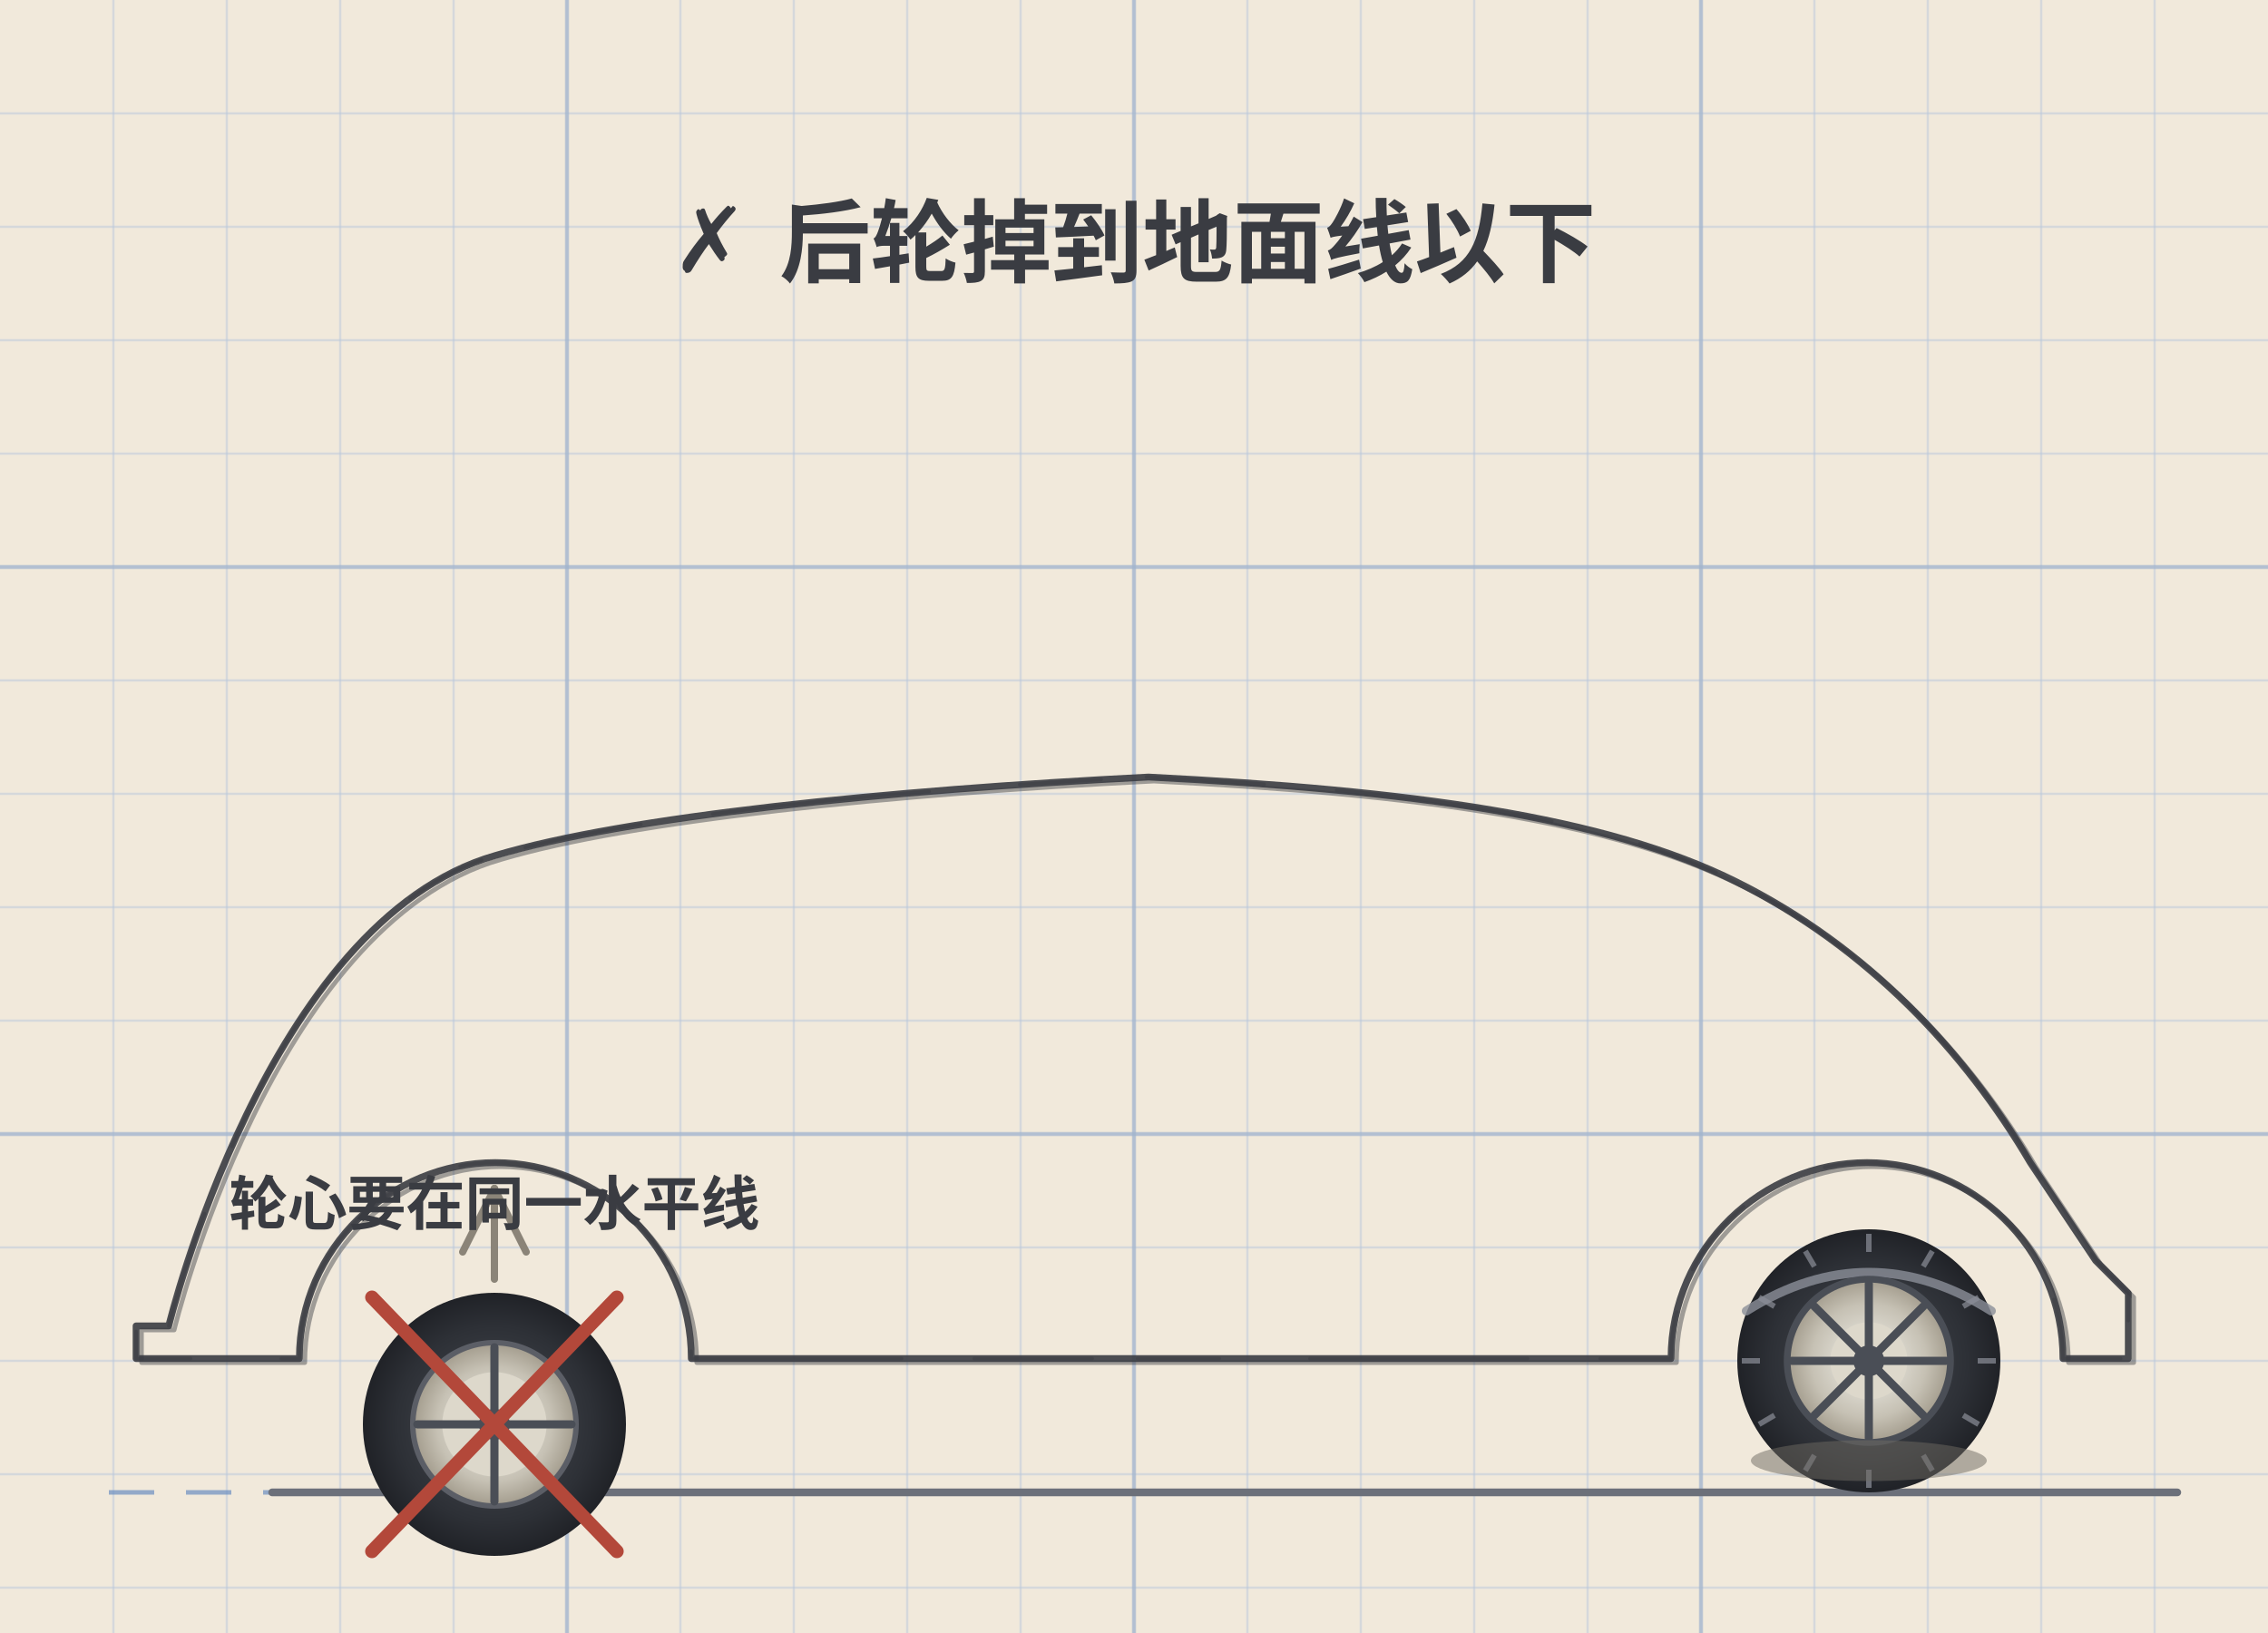
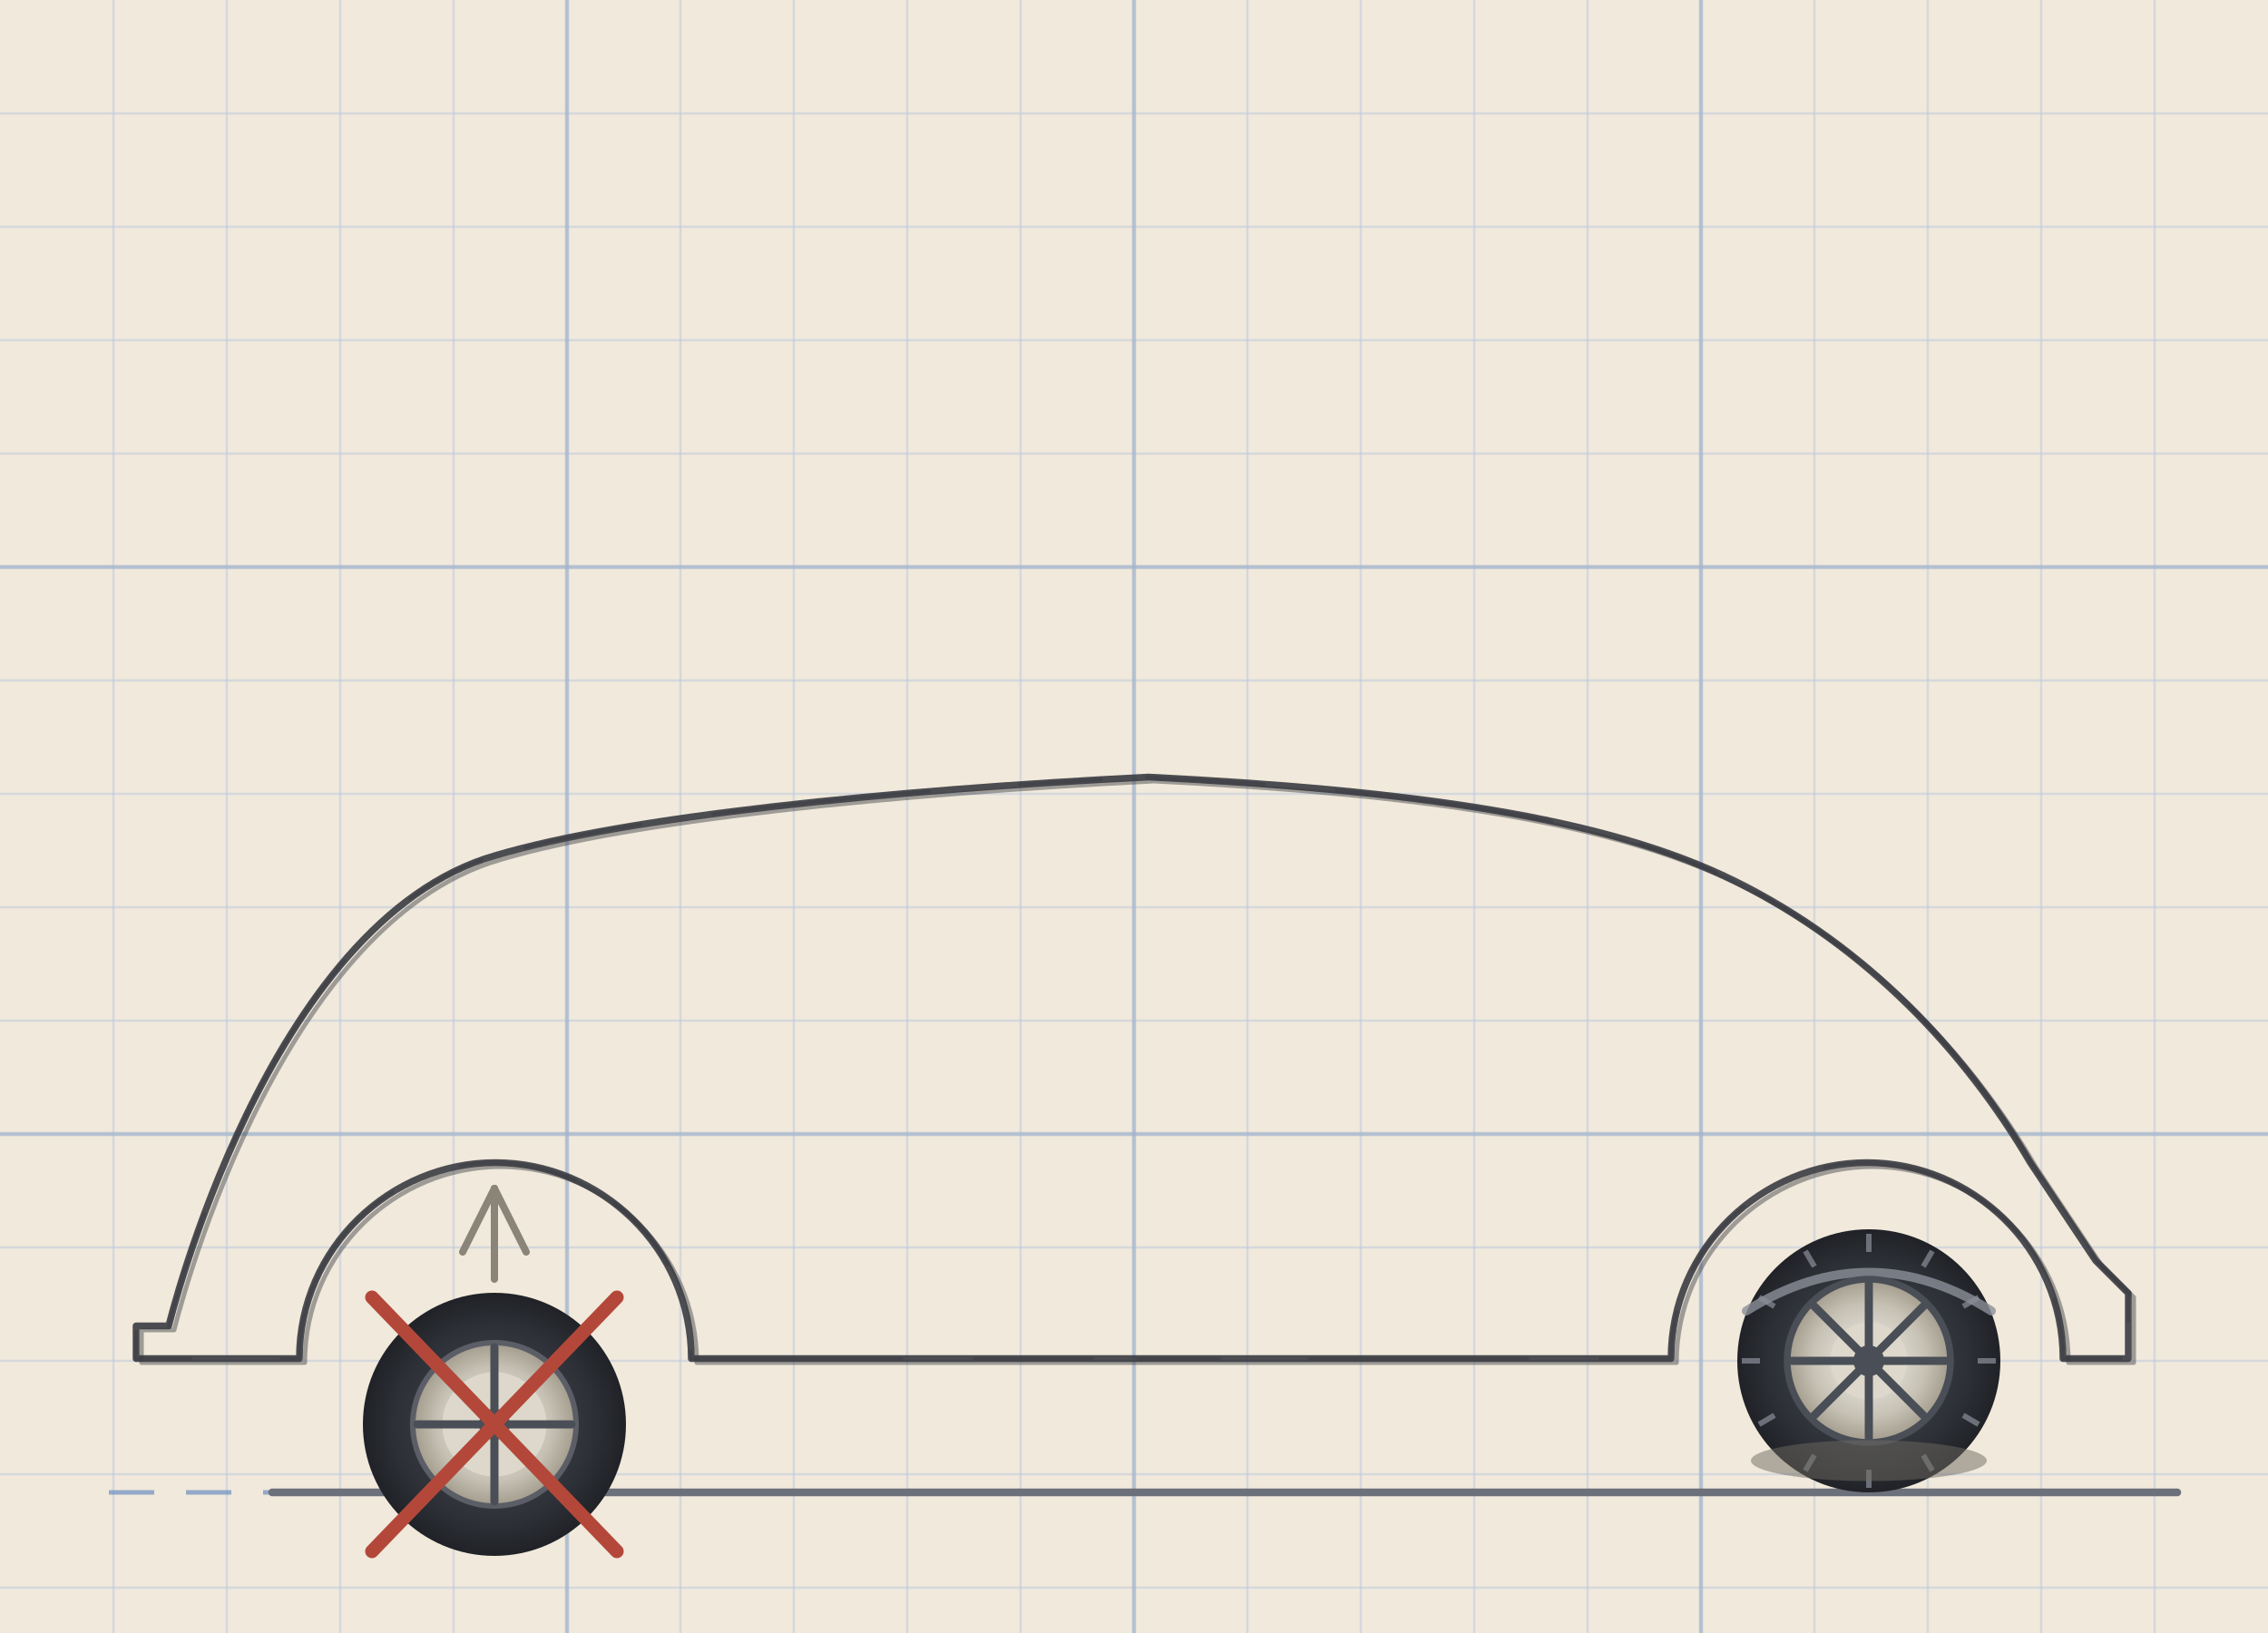
<svg xmlns="http://www.w3.org/2000/svg" viewBox="0 0 500 360" role="img">
  <defs>
    <linearGradient id="gBody" x1="0" y1="0" x2="0" y2="1">
      <stop offset="0%" stop-color="#FBF9F3" />
      <stop offset="18%" stop-color="#E9E4D8" />
      <stop offset="55%" stop-color="#C9C2B2" />
      <stop offset="100%" stop-color="#9C9484" />
    </linearGradient>
    <linearGradient id="gGlass" x1="0" y1="0" x2="0" y2="1">
      <stop offset="0%" stop-color="#55585F" />
      <stop offset="100%" stop-color="#7B7F88" />
    </linearGradient>
    <radialGradient id="gTire" cx="0.5" cy="0.5" r="0.5">
      <stop offset="0%" stop-color="#4A4E55" />
      <stop offset="75%" stop-color="#2D3036" />
      <stop offset="100%" stop-color="#202227" />
    </radialGradient>
    <radialGradient id="gRim" cx="0.5" cy="0.5" r="0.5">
      <stop offset="0%" stop-color="#F3F2EC" />
      <stop offset="70%" stop-color="#C6C1B4" />
      <stop offset="100%" stop-color="#A39C8D" />
    </radialGradient>
    <radialGradient id="gGround" cx="0.5" cy="0.5" r="0.5">
      <stop offset="0%" stop-color="#8A8478" stop-opacity="0.34" />
      <stop offset="100%" stop-color="#8A8478" stop-opacity="0" />
    </radialGradient>
    <radialGradient id="gMetal" cx="0.5" cy="0.36" r="0.66">
      <stop offset="0%" stop-color="#FDFCF8" />
      <stop offset="24%" stop-color="#D4CFC2" />
      <stop offset="48%" stop-color="#8B8478" />
      <stop offset="66%" stop-color="#3A3C42" />
      <stop offset="82%" stop-color="#B9B3A6" />
      <stop offset="100%" stop-color="#6E6A61" />
    </radialGradient>
    <radialGradient id="gMatte" cx="0.5" cy="0.42" r="0.62">
      <stop offset="0%" stop-color="#EFEDE6" />
      <stop offset="55%" stop-color="#B9B4A8" />
      <stop offset="100%" stop-color="#7D786E" />
    </radialGradient>
    <radialGradient id="gGlassBall" cx="0.36" cy="0.32" r="0.7">
      <stop offset="0%" stop-color="#FBF9F3" stop-opacity="0.2" />
      <stop offset="55%" stop-color="#7B7F88" stop-opacity="0.1" />
      <stop offset="100%" stop-color="#3A3C42" stop-opacity="0.38" />
    </radialGradient>
    <linearGradient id="gTonePaper" x1="0" y1="0" x2="0" y2="1">
      <stop offset="0%" stop-color="#D6D0C2" />
      <stop offset="100%" stop-color="#BCB5A5" />
    </linearGradient>
    <linearGradient id="gScreen" x1="0" y1="0" x2="0" y2="1">
      <stop offset="0%" stop-color="#41444C" />
      <stop offset="100%" stop-color="#22242A" />
    </linearGradient>
  </defs>
  <rect x="0" y="0" width="500" height="360" fill="#F1E9DB" />
  <line x1="25" y1="0" x2="25" y2="360" stroke="#B9C8DC" stroke-width="0.5" opacity="0.5" />
  <line x1="50" y1="0" x2="50" y2="360" stroke="#B9C8DC" stroke-width="0.5" opacity="0.5" />
  <line x1="75" y1="0" x2="75" y2="360" stroke="#B9C8DC" stroke-width="0.5" opacity="0.5" />
  <line x1="100" y1="0" x2="100" y2="360" stroke="#B9C8DC" stroke-width="0.5" opacity="0.5" />
  <line x1="125" y1="0" x2="125" y2="360" stroke="#B9C8DC" stroke-width="0.5" opacity="0.5" />
  <line x1="150" y1="0" x2="150" y2="360" stroke="#B9C8DC" stroke-width="0.5" opacity="0.5" />
  <line x1="175" y1="0" x2="175" y2="360" stroke="#B9C8DC" stroke-width="0.5" opacity="0.5" />
  <line x1="200" y1="0" x2="200" y2="360" stroke="#B9C8DC" stroke-width="0.5" opacity="0.5" />
  <line x1="225" y1="0" x2="225" y2="360" stroke="#B9C8DC" stroke-width="0.5" opacity="0.5" />
  <line x1="250" y1="0" x2="250" y2="360" stroke="#B9C8DC" stroke-width="0.5" opacity="0.5" />
  <line x1="275" y1="0" x2="275" y2="360" stroke="#B9C8DC" stroke-width="0.5" opacity="0.5" />
  <line x1="300" y1="0" x2="300" y2="360" stroke="#B9C8DC" stroke-width="0.5" opacity="0.5" />
  <line x1="325" y1="0" x2="325" y2="360" stroke="#B9C8DC" stroke-width="0.5" opacity="0.5" />
  <line x1="350" y1="0" x2="350" y2="360" stroke="#B9C8DC" stroke-width="0.5" opacity="0.5" />
  <line x1="375" y1="0" x2="375" y2="360" stroke="#B9C8DC" stroke-width="0.5" opacity="0.5" />
  <line x1="400" y1="0" x2="400" y2="360" stroke="#B9C8DC" stroke-width="0.5" opacity="0.5" />
  <line x1="425" y1="0" x2="425" y2="360" stroke="#B9C8DC" stroke-width="0.5" opacity="0.5" />
  <line x1="450" y1="0" x2="450" y2="360" stroke="#B9C8DC" stroke-width="0.5" opacity="0.5" />
  <line x1="475" y1="0" x2="475" y2="360" stroke="#B9C8DC" stroke-width="0.5" opacity="0.5" />
  <line x1="0" y1="25" x2="500" y2="25" stroke="#B9C8DC" stroke-width="0.5" opacity="0.5" />
  <line x1="0" y1="50" x2="500" y2="50" stroke="#B9C8DC" stroke-width="0.5" opacity="0.5" />
  <line x1="0" y1="75" x2="500" y2="75" stroke="#B9C8DC" stroke-width="0.5" opacity="0.5" />
  <line x1="0" y1="100" x2="500" y2="100" stroke="#B9C8DC" stroke-width="0.5" opacity="0.5" />
  <line x1="0" y1="125" x2="500" y2="125" stroke="#B9C8DC" stroke-width="0.5" opacity="0.5" />
  <line x1="0" y1="150" x2="500" y2="150" stroke="#B9C8DC" stroke-width="0.5" opacity="0.5" />
  <line x1="0" y1="175" x2="500" y2="175" stroke="#B9C8DC" stroke-width="0.5" opacity="0.5" />
  <line x1="0" y1="200" x2="500" y2="200" stroke="#B9C8DC" stroke-width="0.5" opacity="0.5" />
  <line x1="0" y1="225" x2="500" y2="225" stroke="#B9C8DC" stroke-width="0.5" opacity="0.5" />
  <line x1="0" y1="250" x2="500" y2="250" stroke="#B9C8DC" stroke-width="0.5" opacity="0.5" />
  <line x1="0" y1="275" x2="500" y2="275" stroke="#B9C8DC" stroke-width="0.5" opacity="0.5" />
  <line x1="0" y1="300" x2="500" y2="300" stroke="#B9C8DC" stroke-width="0.5" opacity="0.5" />
  <line x1="0" y1="325" x2="500" y2="325" stroke="#B9C8DC" stroke-width="0.5" opacity="0.5" />
  <line x1="0" y1="350" x2="500" y2="350" stroke="#B9C8DC" stroke-width="0.5" opacity="0.5" />
  <line x1="125" y1="0" x2="125" y2="360" stroke="#9FB2CC" stroke-width="0.9" opacity="0.65" />
  <line x1="250" y1="0" x2="250" y2="360" stroke="#9FB2CC" stroke-width="0.9" opacity="0.65" />
  <line x1="375" y1="0" x2="375" y2="360" stroke="#9FB2CC" stroke-width="0.9" opacity="0.65" />
  <line x1="0" y1="125" x2="500" y2="125" stroke="#9FB2CC" stroke-width="0.9" opacity="0.65" />
  <line x1="0" y1="250" x2="500" y2="250" stroke="#9FB2CC" stroke-width="0.9" opacity="0.65" />
  <line x1="24" y1="329" x2="476" y2="329" stroke="#6B8FC2" stroke-width="1.0" stroke-dasharray="10 7" opacity="0.7" />
  <line x1="60" y1="329" x2="480" y2="329" stroke="#6C707A" stroke-width="1.7" stroke-linecap="round" stroke-linejoin="round" />
  <path d="M37.2 292.3 C37.2 292.3 58.8 203.0 109.2 188.6 C138.0 180.0 195.6 174.2 253.2 171.3 C310.8 174.2 354.0 180.0 382.8 194.4 C411.6 208.7 433.2 231.8 447.6 256.3 L462.0 277.9 L469.2 285.1 L469.2 299.5 L454.8 299.5 C454.8 275.0 434.6 256.3 411.6 256.3 C388.6 256.3 368.4 275.0 368.4 299.5 L152.4 299.5 C152.4 275.0 132.2 256.3 109.2 256.3 C86.2 256.3 66.0 275.0 66.0 299.5 L30.0 299.5 L30.0 292.3 Z" stroke="#3A3C42" stroke-width="1.5" stroke-linecap="round" stroke-linejoin="round" fill="none" opacity="0.9" />
  <path d="M37.2 292.3 C37.2 292.3 58.8 203.0 109.2 188.6 C138.0 180.0 195.6 174.2 253.2 171.3 C310.8 174.2 354.0 180.0 382.8 194.4 C411.6 208.7 433.2 231.8 447.6 256.3 L462.0 277.9 L469.2 285.1 L469.2 299.5 L454.8 299.5 C454.8 275.0 434.6 256.3 411.6 256.3 C388.6 256.3 368.4 275.0 368.4 299.5 L152.4 299.5 C152.4 275.0 132.2 256.3 109.2 256.3 C86.2 256.3 66.0 275.0 66.0 299.5 L30.0 299.5 L30.0 292.3 Z" stroke="#3A3C42" stroke-width="1" stroke-linecap="round" stroke-linejoin="round" fill="none" opacity="0.45" transform="translate(1.2 0.9)" />
  <path d="M37.2 292.3 C37.2 292.3 58.8 203.0 109.2 188.6 C138.0 180.0 195.6 174.2 253.2 171.3 C310.8 174.2 354.0 180.0 382.8 194.4 C411.6 208.7 433.2 231.8 447.6 256.3 L462.0 277.9 L469.2 285.1 L469.2 299.5 L454.8 299.5 C454.8 275.0 434.6 256.3 411.6 256.3 C388.6 256.3 368.4 275.0 368.4 299.5 L152.4 299.5 C152.4 275.0 132.2 256.3 109.2 256.3 C86.2 256.3 66.0 275.0 66.0 299.5 L30.0 299.5 L30.0 292.3 Z" stroke="#3A3C42" stroke-width="0.8" stroke-linecap="round" stroke-linejoin="round" fill="none" stroke-dasharray="26 16 48 20 18 10" opacity="0.5" />
  <circle cx="412" cy="300" r="29" fill="url(#gTire)" />
  <line x1="436.0" y1="300.0" x2="440.0" y2="300.0" stroke="#8B8F98" stroke-width="1.2" opacity="0.7" />
  <line x1="432.8" y1="312.0" x2="436.2" y2="314.0" stroke="#8B8F98" stroke-width="1.2" opacity="0.7" />
  <line x1="424.0" y1="320.8" x2="426.0" y2="324.2" stroke="#8B8F98" stroke-width="1.2" opacity="0.7" />
  <line x1="412.0" y1="324.0" x2="412.0" y2="328.0" stroke="#8B8F98" stroke-width="1.2" opacity="0.7" />
  <line x1="400.0" y1="320.8" x2="398.0" y2="324.2" stroke="#8B8F98" stroke-width="1.2" opacity="0.7" />
  <line x1="391.2" y1="312.0" x2="387.8" y2="314.0" stroke="#8B8F98" stroke-width="1.2" opacity="0.7" />
  <line x1="388.0" y1="300.0" x2="384.0" y2="300.0" stroke="#8B8F98" stroke-width="1.2" opacity="0.7" />
  <line x1="391.2" y1="288.0" x2="387.8" y2="286.0" stroke="#8B8F98" stroke-width="1.2" opacity="0.7" />
  <line x1="400.0" y1="279.2" x2="398.0" y2="275.8" stroke="#8B8F98" stroke-width="1.2" opacity="0.7" />
  <line x1="412.0" y1="276.0" x2="412.0" y2="272.0" stroke="#8B8F98" stroke-width="1.2" opacity="0.7" />
  <line x1="424.0" y1="279.2" x2="426.0" y2="275.8" stroke="#8B8F98" stroke-width="1.2" opacity="0.7" />
  <line x1="432.8" y1="288.0" x2="436.2" y2="286.0" stroke="#8B8F98" stroke-width="1.2" opacity="0.7" />
  <path d="M385 289 Q412 272 439 289" stroke="#8B8F98" stroke-width="2.0" fill="none" stroke-linecap="round" opacity="0.8" />
  <circle cx="412" cy="300" r="18" fill="url(#gRim)" stroke="#4A4E56" stroke-width="1.5" />
  <circle cx="412" cy="300" r="8.5" fill="#DDD8CB" />
  <line x1="412" y1="300" x2="429.0" y2="300.0" stroke="#4A4E56" stroke-width="1.8" stroke-linecap="round" />
  <line x1="412" y1="300" x2="424.0" y2="312.0" stroke="#4A4E56" stroke-width="1.8" stroke-linecap="round" />
  <line x1="412" y1="300" x2="412.0" y2="317.0" stroke="#4A4E56" stroke-width="1.8" stroke-linecap="round" />
  <line x1="412" y1="300" x2="400.0" y2="312.0" stroke="#4A4E56" stroke-width="1.8" stroke-linecap="round" />
  <line x1="412" y1="300" x2="395.0" y2="300.0" stroke="#4A4E56" stroke-width="1.8" stroke-linecap="round" />
  <line x1="412" y1="300" x2="400.0" y2="288.0" stroke="#4A4E56" stroke-width="1.8" stroke-linecap="round" />
  <line x1="412" y1="300" x2="412.0" y2="283.0" stroke="#4A4E56" stroke-width="1.8" stroke-linecap="round" />
  <line x1="412" y1="300" x2="424.0" y2="288.0" stroke="#4A4E56" stroke-width="1.8" stroke-linecap="round" />
  <circle cx="412" cy="300" r="3.4" fill="#4A4E56" />
  <ellipse cx="412" cy="322" rx="26" ry="4.5" fill="#6E6A61" opacity="0.5" />
  <circle cx="109" cy="314" r="29" fill="url(#gTire)" />
  <circle cx="109" cy="314" r="18" fill="url(#gRim)" stroke="#5B5E66" stroke-width="1.2" />
  <circle cx="109" cy="314" r="11.5" fill="#DDD8CB" />
  <line x1="109" y1="314" x2="126.0" y2="314.0" stroke="#4A4E56" stroke-width="1.8" stroke-linecap="round" />
  <line x1="109" y1="314" x2="121.0" y2="326.0" stroke="#4A4E56" stroke-width="1.8" stroke-linecap="round" />
  <line x1="109" y1="314" x2="109.0" y2="331.0" stroke="#4A4E56" stroke-width="1.8" stroke-linecap="round" />
  <line x1="109" y1="314" x2="97.0" y2="326.0" stroke="#4A4E56" stroke-width="1.8" stroke-linecap="round" />
  <line x1="109" y1="314" x2="92.0" y2="314.0" stroke="#4A4E56" stroke-width="1.8" stroke-linecap="round" />
  <line x1="109" y1="314" x2="97.0" y2="302.0" stroke="#4A4E56" stroke-width="1.8" stroke-linecap="round" />
  <line x1="109" y1="314" x2="109.0" y2="297.0" stroke="#4A4E56" stroke-width="1.8" stroke-linecap="round" />
  <line x1="109" y1="314" x2="121.0" y2="302.0" stroke="#4A4E56" stroke-width="1.8" stroke-linecap="round" />
  <circle cx="109" cy="314" r="3.4" fill="#4A4E56" />
  <path d="M82 342 L136 286" stroke="#B3483A" stroke-width="3" stroke-linecap="round" stroke-linejoin="round" fill="none" />
  <path d="M136 342 L82 286" stroke="#B3483A" stroke-width="3" stroke-linecap="round" stroke-linejoin="round" fill="none" />
  <line x1="109" y1="282" x2="109" y2="262" stroke="#8B8478" stroke-width="1.6" stroke-linecap="round" stroke-linejoin="round" />
  <line x1="116.0" y1="276.0" x2="109" y2="262" stroke="#8B8478" stroke-width="1.6" stroke-linecap="round" stroke-linejoin="round" />
  <line x1="102.0" y1="276.0" x2="109" y2="262" stroke="#8B8478" stroke-width="1.6" stroke-linecap="round" stroke-linejoin="round" />
-   <text x="250" y="60" text-anchor="middle" font-size="20" font-family="'Microsoft YaHei', sans-serif" font-weight="600" fill="#3A3C42">✗ 后轮掉到地面线以下</text>
-   <text x="109" y="270" text-anchor="middle" font-size="13" font-family="'Microsoft YaHei', sans-serif" font-weight="600" fill="#3A3C42">轮心要在同一水平线</text>
</svg>
